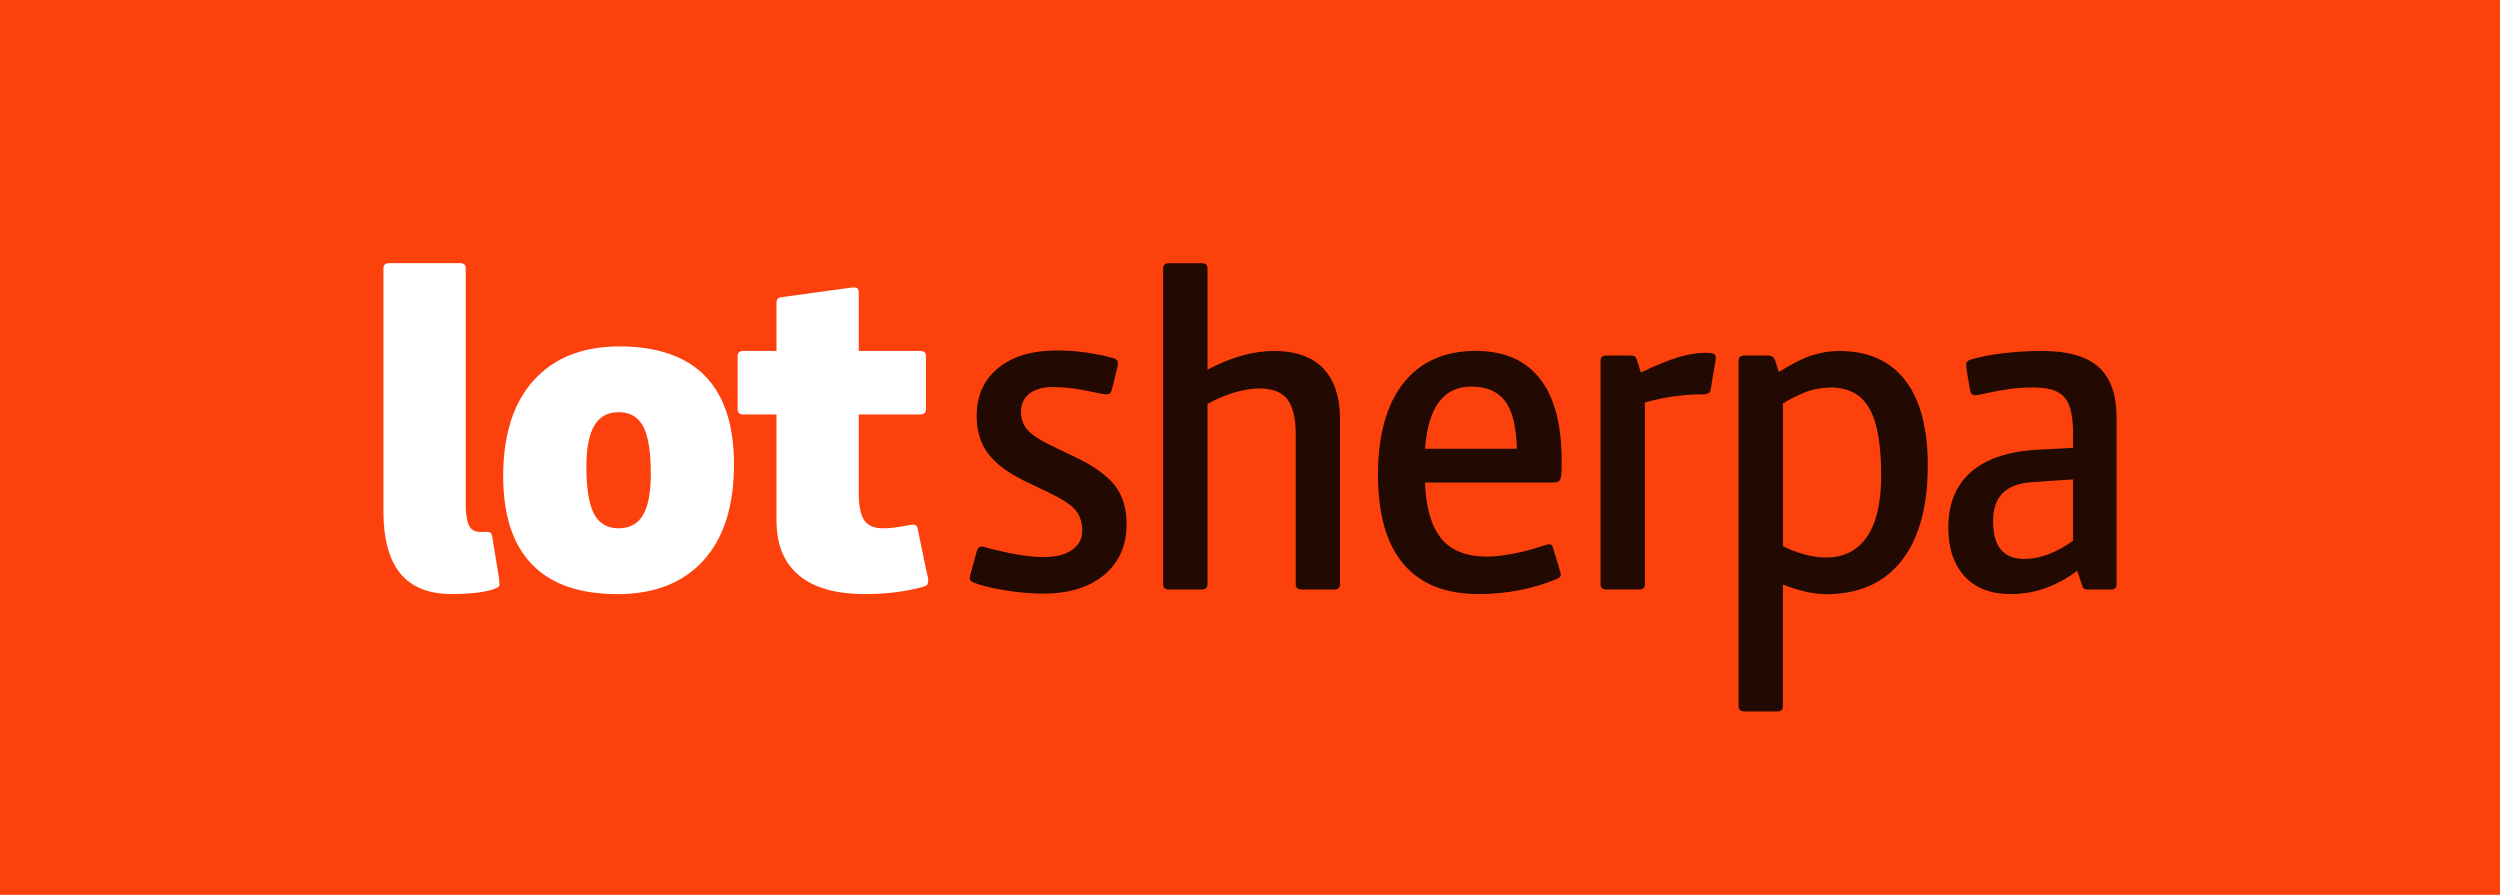
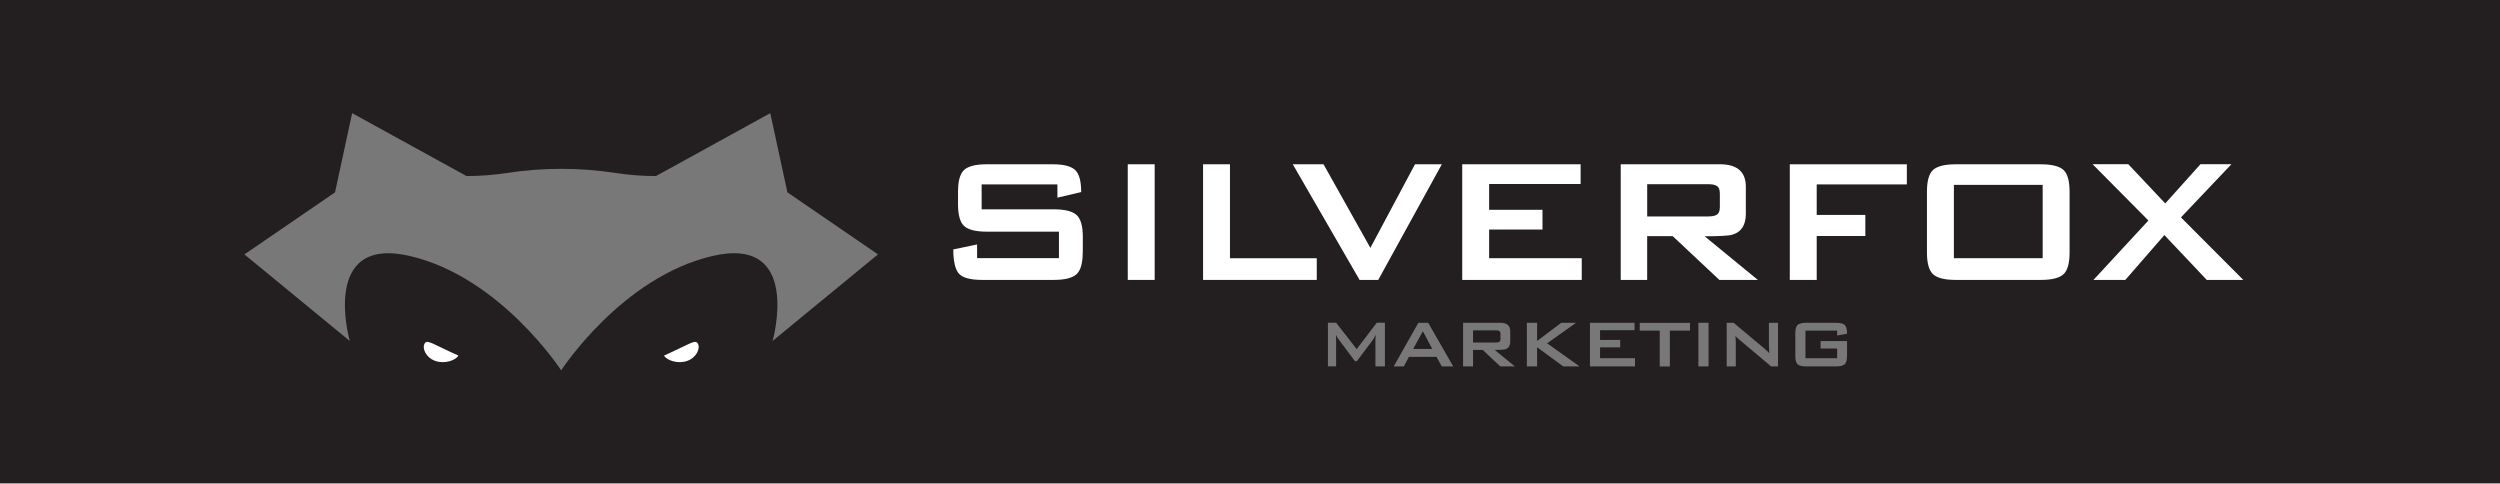
- <svg xmlns="http://www.w3.org/2000/svg" id="Layer_2" viewBox="0 0 626.95 224.4">
+ <svg xmlns="http://www.w3.org/2000/svg" id="Layer_2" viewBox="0 0 979.33 189.35">
  <defs>
-     <style>.cls-1{fill:#220901;}.cls-1,.cls-2,.cls-3{stroke-width:0px;}.cls-2{fill:#fff;}.cls-3{fill:#fd410d;}</style>
+     <style>.cls-1{fill:#787878;}.cls-1,.cls-2,.cls-3{stroke-width:0px;}.cls-2{fill:#231f20;}.cls-3{fill:#fff;}</style>
  </defs>
  <g id="Layer_1-2">
-     <rect class="cls-3" width="626.95" height="224.4" />
-     <path class="cls-2" d="m123.21,147.95c-2.52.69-5.81,1.03-9.86,1.03-5.81,0-10.13-1.72-12.95-5.16-2.83-3.44-4.24-8.63-4.24-15.59v-60.98c0-.84.5-1.26,1.49-1.26h17.65c.99,0,1.49.42,1.49,1.26v59.15c0,2.45.27,4.22.8,5.33.53,1.11,1.45,1.66,2.75,1.66h1.95c.69,0,1.07.38,1.15,1.15l1.6,9.86c.15.92.23,1.64.23,2.18,0,.31-.15.56-.46.74-.31.19-.84.4-1.6.63Z" />
-     <path class="cls-2" d="m154.84,148.99c-9.48,0-16.62-2.48-21.43-7.45-4.81-4.97-7.22-12.34-7.22-22.12,0-10.39,2.56-18.41,7.68-24.07,5.12-5.65,12.3-8.48,21.55-8.48s16.62,2.48,21.43,7.45c4.81,4.97,7.22,12.34,7.22,22.12,0,10.47-2.56,18.51-7.68,24.13-5.12,5.62-12.3,8.43-21.55,8.43Zm.34-16.51c2.75,0,4.77-1.11,6.08-3.32,1.3-2.22,1.95-5.65,1.95-10.32,0-5.5-.63-9.46-1.89-11.86-1.26-2.41-3.31-3.61-6.13-3.61s-4.8,1.11-6.13,3.32c-1.34,2.22-2.01,5.66-2.01,10.32,0,5.43.63,9.36,1.89,11.81,1.26,2.45,3.34,3.67,6.25,3.67Z" />
-     <path class="cls-2" d="m232.44,143.71c.15.54.25.96.29,1.26.04.31.06.54.06.69,0,.38-.08.69-.23.92-.15.23-.5.42-1.03.57-4.36,1.22-9.25,1.83-14.67,1.83-7.26,0-12.76-1.57-16.51-4.7-3.74-3.13-5.62-7.72-5.62-13.75v-26.59h-8.25c-.99,0-1.49-.42-1.49-1.26v-13.41c0-.84.5-1.26,1.49-1.26h8.25v-12.15c0-.84.5-1.3,1.49-1.37l15.93-2.18c.46-.08.86-.13,1.2-.17.34-.04.63-.06.86-.06.76,0,1.15.42,1.15,1.26v14.67h15.36c.99,0,1.49.42,1.49,1.26v13.41c0,.84-.5,1.26-1.49,1.26h-15.36v19.83c0,3.13.46,5.37,1.38,6.71.92,1.34,2.48,2.01,4.7,2.01,1.07,0,2.14-.07,3.21-.23,1.07-.15,1.99-.3,2.75-.46.76-.15,1.3-.23,1.6-.23.69,0,1.07.38,1.15,1.15l2.29,11Z" />
-     <path class="cls-1" d="m244.93,138.32c.23-.84.65-1.26,1.26-1.26.3,0,.75.1,1.32.29.57.19,1.24.36,2.01.52,4.89,1.22,8.94,1.83,12.15,1.83s5.44-.59,7.16-1.78c1.72-1.18,2.58-2.81,2.58-4.87s-.59-3.88-1.78-5.22c-1.19-1.34-3.31-2.73-6.36-4.18l-6.42-3.09c-4.2-2.06-7.24-4.36-9.11-6.88-1.87-2.52-2.81-5.65-2.81-9.4,0-5.04,1.79-9.04,5.39-11.98,3.59-2.94,8.48-4.41,14.67-4.41,4.81,0,9.59.65,14.33,1.95.69.23,1.03.65,1.03,1.26,0,.31-.04.61-.11.92-.08.31-.15.61-.23.92l-1.15,4.7c-.15.54-.33.88-.52,1.03-.19.15-.52.23-.97.23-.15,0-.34-.02-.57-.06-.23-.04-.54-.09-.92-.17-.84-.15-1.89-.36-3.15-.63-1.26-.27-2.64-.5-4.13-.69-1.49-.19-3.04-.29-4.64-.29-2.45,0-4.38.56-5.79,1.66-1.41,1.11-2.12,2.62-2.12,4.53s.57,3.38,1.72,4.64c1.15,1.26,3.1,2.54,5.85,3.84l5.96,2.87c4.66,2.22,7.98,4.58,9.97,7.11,1.99,2.52,2.98,5.77,2.98,9.74,0,5.35-1.87,9.59-5.62,12.72-3.75,3.13-8.87,4.7-15.36,4.7-3.06,0-6.29-.29-9.69-.86-3.4-.57-5.94-1.2-7.62-1.89-.69-.23-1.03-.61-1.03-1.15,0-.23.04-.5.11-.8.08-.3.15-.57.23-.8l1.38-5.04Z" />
-     <path class="cls-1" d="m326.43,147.84c-.99,0-1.49-.42-1.49-1.26v-37.71c0-4.05-.71-6.97-2.12-8.77-1.41-1.79-3.76-2.69-7.05-2.69-1.91,0-4.05.36-6.42,1.09-2.37.73-4.55,1.66-6.53,2.81v45.27c0,.84-.5,1.26-1.49,1.26h-8.14c-.99,0-1.49-.42-1.49-1.26v-79.32c0-.84.5-1.26,1.49-1.26h8.14c.99,0,1.49.42,1.49,1.26v25.45c5.88-3.13,11.46-4.7,16.73-4.7s9.53,1.47,12.32,4.41c2.79,2.94,4.18,7.2,4.18,12.78v41.38c0,.84-.5,1.26-1.49,1.26h-8.14Z" />
-     <path class="cls-1" d="m390.96,142.34c.3.92.46,1.53.46,1.83,0,.38-.34.73-1.03,1.03-6.04,2.52-12.57,3.78-19.6,3.78-8.33,0-14.61-2.52-18.86-7.57-4.24-5.04-6.36-12.49-6.36-22.35s2.14-17.69,6.42-23.04c4.28-5.35,10.32-8.02,18.11-8.02,7.11,0,12.47,2.33,16.1,6.99,3.63,4.66,5.44,11.54,5.44,20.63,0,1.6-.04,2.77-.11,3.5-.08.73-.25,1.22-.52,1.49-.27.27-.78.4-1.55.4h-32.09c.23,6.34,1.58,11.02,4.07,14.04,2.48,3.02,6.28,4.53,11.41,4.53,1.83,0,3.97-.23,6.42-.69,2.44-.46,4.7-1.03,6.76-1.72,1.37-.46,2.22-.69,2.52-.69.46,0,.76.31.92.92l1.49,4.93Zm-10.55-29.8c-.15-5.58-1.15-9.57-2.98-11.98-1.83-2.41-4.66-3.61-8.48-3.61-6.95,0-10.81,5.2-11.58,15.59h23.04Z" />
-     <path class="cls-1" d="m402.88,147.84c-.99,0-1.49-.42-1.49-1.26v-56.16c0-.84.5-1.26,1.49-1.26h6.08c.46,0,.8.08,1.03.23.23.15.42.5.57,1.03l.92,2.98c3.9-1.83,7.07-3.11,9.51-3.84,2.44-.72,4.7-1.09,6.76-1.09.92,0,1.57.08,1.95.23.38.15.57.5.57,1.03,0,.23-.02.48-.06.74-.04.27-.1.59-.17.97l-1.03,6.19c-.08.84-.69,1.26-1.83,1.26-5.04,0-9.93.69-14.67,2.06v45.62c0,.84-.5,1.26-1.49,1.26h-8.14Z" />
-     <path class="cls-1" d="m437.49,178.4c-.99,0-1.49-.42-1.49-1.26v-86.72c0-.84.5-1.26,1.49-1.26h6.08c.76,0,1.3.42,1.6,1.26l.92,2.87c3.28-2.06,6.06-3.46,8.31-4.18,2.25-.73,4.53-1.09,6.82-1.09,7.26,0,12.78,2.45,16.56,7.34,3.78,4.89,5.67,12,5.67,21.32,0,10.39-2.2,18.38-6.59,23.96-4.4,5.58-10.68,8.37-18.86,8.37-3.13,0-6.76-.8-10.89-2.41v30.56c0,.84-.5,1.26-1.49,1.26h-8.14Zm9.63-41.45c1.6.84,3.38,1.53,5.33,2.06,1.95.54,3.76.8,5.44.8,4.51,0,7.95-1.74,10.32-5.21,2.37-3.48,3.55-8.58,3.55-15.3,0-7.79-.99-13.43-2.98-16.91-1.99-3.48-5.24-5.22-9.74-5.22-2.52.08-4.74.52-6.65,1.32-1.91.8-3.67,1.7-5.27,2.69v35.76Z" />
-     <path class="cls-1" d="m523.57,147.84c-.46,0-.78-.07-.97-.23-.19-.15-.36-.5-.52-1.03l-1.15-3.44c-5.2,3.9-10.77,5.85-16.74,5.85-4.89,0-8.71-1.47-11.46-4.41-2.75-2.94-4.13-7.05-4.13-12.32,0-5.96,1.91-10.6,5.73-13.93,3.82-3.32,9.44-5.18,16.85-5.56l8.71-.46v-3.44c0-2.9-.29-5.2-.86-6.88-.57-1.68-1.57-2.9-2.98-3.67-1.41-.76-3.5-1.15-6.25-1.15-2.22,0-4.34.15-6.36.46-2.03.31-3.76.63-5.22.97-1.45.34-2.37.52-2.75.52-.84,0-1.3-.38-1.38-1.15l-.69-3.9c-.23-1.37-.34-2.22-.34-2.52,0-.69.38-1.15,1.15-1.37,2.22-.69,4.95-1.22,8.2-1.6,3.25-.38,6.48-.57,9.69-.57,6.42,0,11.14,1.34,14.16,4.01,3.02,2.68,4.53,6.88,4.53,12.61v41.95c0,.84-.5,1.26-1.49,1.26h-5.73Zm-3.67-27.62l-10.32.69c-3.29.23-5.73,1.15-7.34,2.75s-2.41,3.97-2.41,7.11c0,6.27,2.6,9.4,7.79,9.4,3.97,0,8.06-1.53,12.27-4.59v-15.36Z" />
+     <rect class="cls-2" width="979.33" height="189.35" />
+     <path class="cls-3" d="m260.13,139.29c1.01,1.85,5.37,3.39,9.04,2.1s5.24-4.91,4.22-6.76c-1.01-1.85-3.09.12-13.26,4.66" />
+     <path class="cls-3" d="m179.57,139.29c-1.01,1.85-5.37,3.39-9.04,2.1-3.67-1.29-5.24-4.91-4.22-6.76s3.09.12,13.26,4.66" />
+     <path class="cls-1" d="m343.94,99.66l-35.49-24.31-6.71-31.02-44.77,24.63h-.23c-5.19,0-10.36-.39-15.48-1.18-14.18-2.19-28.62-2.19-42.81,0h0c-5.12.78-10.29,1.18-15.48,1.18h-.23l-44.79-24.63-6.71,31.02-35.49,24.31,41.26,33.9s-11.83-41.58,23.66-33.26c35.49,8.33,59.16,44.77,59.16,44.77h0s23.66-36.46,59.16-44.77c35.49-8.33,23.66,33.26,23.66,33.26l41.26-33.9h.02Z" />
+     <path class="cls-3" d="m424.13,98.95c0,4.22-.83,7.06-2.47,8.51-1.64,1.45-4.59,2.19-8.88,2.19h-28.02c-4.64,0-7.68-.83-9.13-2.47s-2.19-4.8-2.19-9.48l9.32-1.94v5.35h32.06v-10.36h-28.28c-4.27,0-7.22-.74-8.83-2.19-1.61-1.45-2.42-4.31-2.42-8.51v-5c0-4.22.81-7.06,2.42-8.51,1.61-1.45,4.54-2.19,8.83-2.19h25.74c4.34,0,7.29.74,8.88,2.24s2.38,4.38,2.38,8.65l-9.32,2.19v-5.19h-29.68v9.76h28.28c4.27,0,7.24.74,8.88,2.19,1.64,1.48,2.47,4.31,2.47,8.51v6.23l-.02.02Z" />
+     <path class="cls-3" d="m452.32,109.65h-10.54v-45.3h10.54v45.32-.02Z" />
+     <path class="cls-3" d="m515.81,109.65h-44.53v-45.3h10.54v36.81h34v8.51-.02Z" />
+     <path class="cls-3" d="m564.82,64.35l-24.93,45.32h-7.29l-26.18-45.32h12.04l18.36,32.75,17.48-32.75h10.54-.02Z" />
+     <path class="cls-3" d="m619.62,109.65h-46.82v-45.3h46.38v7.73h-35.84v10.1h20.9v7.73h-20.9v11.23h36.28s0,8.51,0,8.51Z" />
+     <path class="cls-3" d="m688.64,109.65h-15.11l-18.27-17.14h-10.01v17.14h-10.36v-45.3h38.82c6.78,0,10.19,2.93,10.19,8.79v10.63c0,4.38-1.75,7.1-5.26,8.16-1.34.42-4.98.62-10.89.62l20.9,17.14-.02-.05Zm-14.92-28.46v-5.44c0-1.52-.44-2.51-1.31-2.98-.65-.42-1.78-.62-3.44-.62h-23.71v12.64h23.71c1.64,0,2.79-.21,3.44-.62.88-.46,1.31-1.45,1.31-2.98Z" />
+     <path class="cls-3" d="m746.97,72.24h-35.31v11.95h19.05v8.26h-19.05v17.21h-10.54v-45.3h45.85v7.91-.02Z" />
+     <path class="cls-3" d="m810.72,98.95c0,4.22-.81,7.06-2.42,8.51-1.61,1.45-4.54,2.19-8.83,2.19h-33.37c-4.27,0-7.22-.74-8.83-2.19-1.61-1.45-2.42-4.31-2.42-8.51v-23.89c0-4.22.81-7.06,2.42-8.51,1.61-1.45,4.54-2.19,8.83-2.19h33.37c4.27,0,7.22.74,8.83,2.19,1.61,1.45,2.42,4.31,2.42,8.51v23.89Zm-10.54,2.19v-28.71h-34.78v28.71h34.78Z" />
+     <path class="cls-3" d="m878.78,109.65h-14.32l-16.61-17.57-15.29,17.57h-12.48l21.52-23.27-21.86-22.05h13.98l14.48,15.36,13.79-15.36h12.13l-19.77,20.83,24.42,24.49h0Z" />
+     <path class="cls-1" d="m542.47,143.53h-3.67v-10.63c0-.37.05-.97.14-1.75-.21.42-.53,1.01-.99,1.78l-6.41,8.53h-.78l-6.41-8.58c-.46-.62-.81-1.2-1.04-1.75.07.69.09,1.25.09,1.68v10.7h-3.21v-17.09h3.21l8.05,10.33,7.89-10.33h3.18v17.09l-.05.02Z" />
+     <path class="cls-1" d="m569.25,143.53h-4.47l-2.05-3.74h-10.82l-1.98,3.74h-3.97l9.66-17.09h3.85l9.8,17.09h-.02Zm-8.19-6.83l-3.67-6.94-3.81,6.94h7.47,0Z" />
+     <path class="cls-1" d="m593.42,143.53h-5.7l-6.9-6.46h-3.78v6.46h-3.9v-17.09h14.62c2.56,0,3.85,1.11,3.85,3.32v4.01c0,1.66-.67,2.68-1.98,3.07-.51.16-1.87.23-4.11.23l7.89,6.46h0Zm-5.63-10.72v-2.05c0-.58-.16-.95-.51-1.13-.25-.16-.67-.23-1.29-.23h-8.95v4.77h8.95c.62,0,1.04-.07,1.29-.23.32-.18.51-.55.51-1.13Z" />
+     <path class="cls-1" d="m618.74,143.53h-6.39l-10.22-7.52v7.52h-4.01v-17.09h4.01v7.13l9.48-7.13h5.77l-11.32,8.05,12.71,9.04h-.02Z" />
+     <path class="cls-1" d="m640.47,143.53h-17.64v-17.09h17.48v2.91h-13.52v3.81h7.89v2.91h-7.89v4.24h13.68v3.23Z" />
+     <path class="cls-1" d="m662.03,129.51h-7.89v14.05h-3.97v-14.05h-7.84v-3.04h19.7v3.04Z" />
+     <path class="cls-1" d="m669.29,143.53h-3.97v-17.09h3.97v17.09Z" />
+     <path class="cls-1" d="m696.51,143.53h-2.72l-12.55-10.56c-.53-.44-1.01-.9-1.43-1.38.12,1.11.16,1.98.16,2.61v9.34h-3.57v-17.09h2.72l12.02,10.06c.85.74,1.52,1.34,1.96,1.85-.12-1.59-.16-2.56-.16-2.95v-8.97h3.57v17.11Z" />
+     <path class="cls-1" d="m723.52,139.49c0,1.59-.3,2.65-.9,3.21-.6.55-1.71.83-3.32.83h-11.79c-1.61,0-2.72-.28-3.32-.83s-.9-1.61-.9-3.21v-8.99c0-1.59.3-2.65.9-3.21.6-.55,1.71-.83,3.32-.83h11.79c1.71,0,2.84.3,3.39.88s.85,1.71.85,3.39l-3.87.69v-1.91h-12.41v10.82h12.41v-3.81h-6.48v-2.91h10.36v5.88h-.02Z" />
  </g>
</svg>
